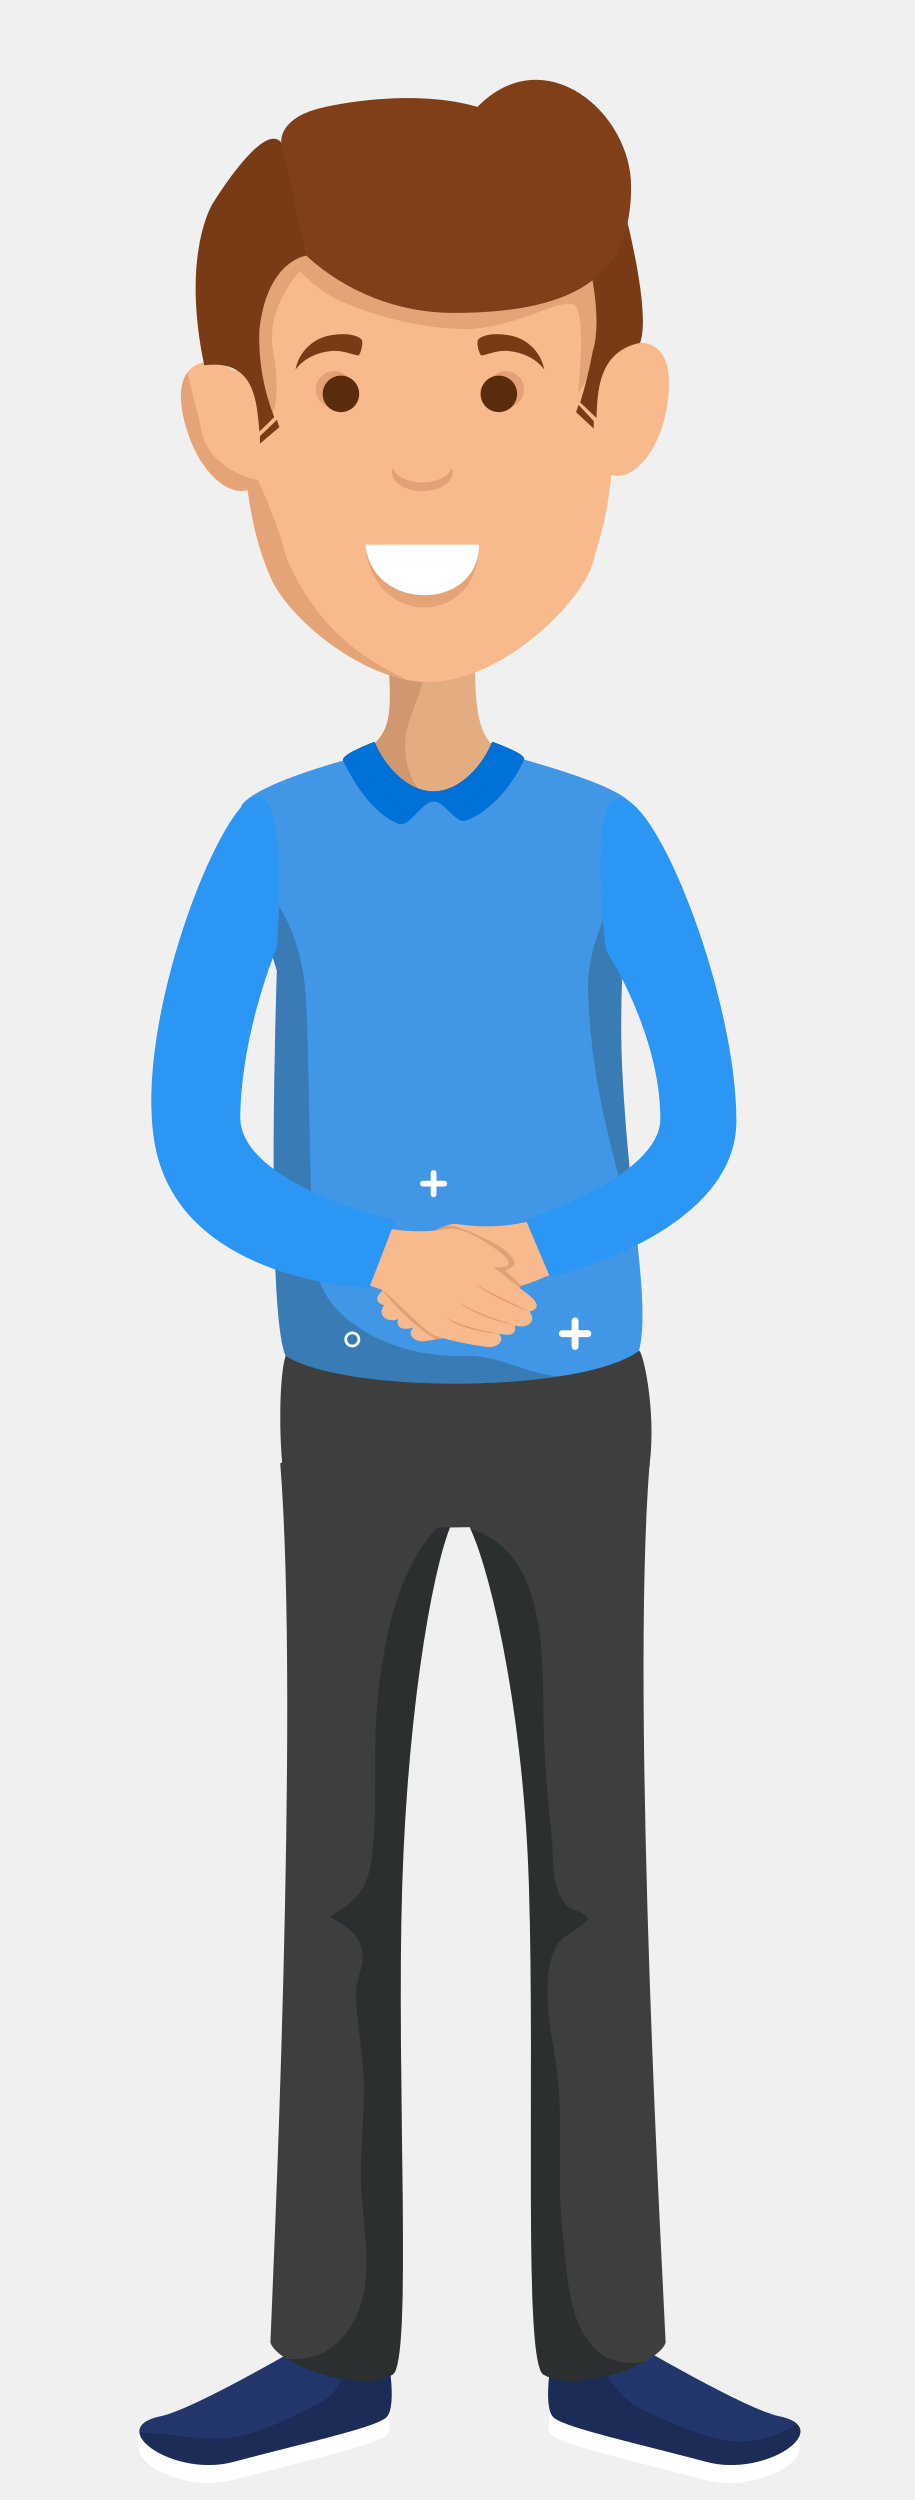
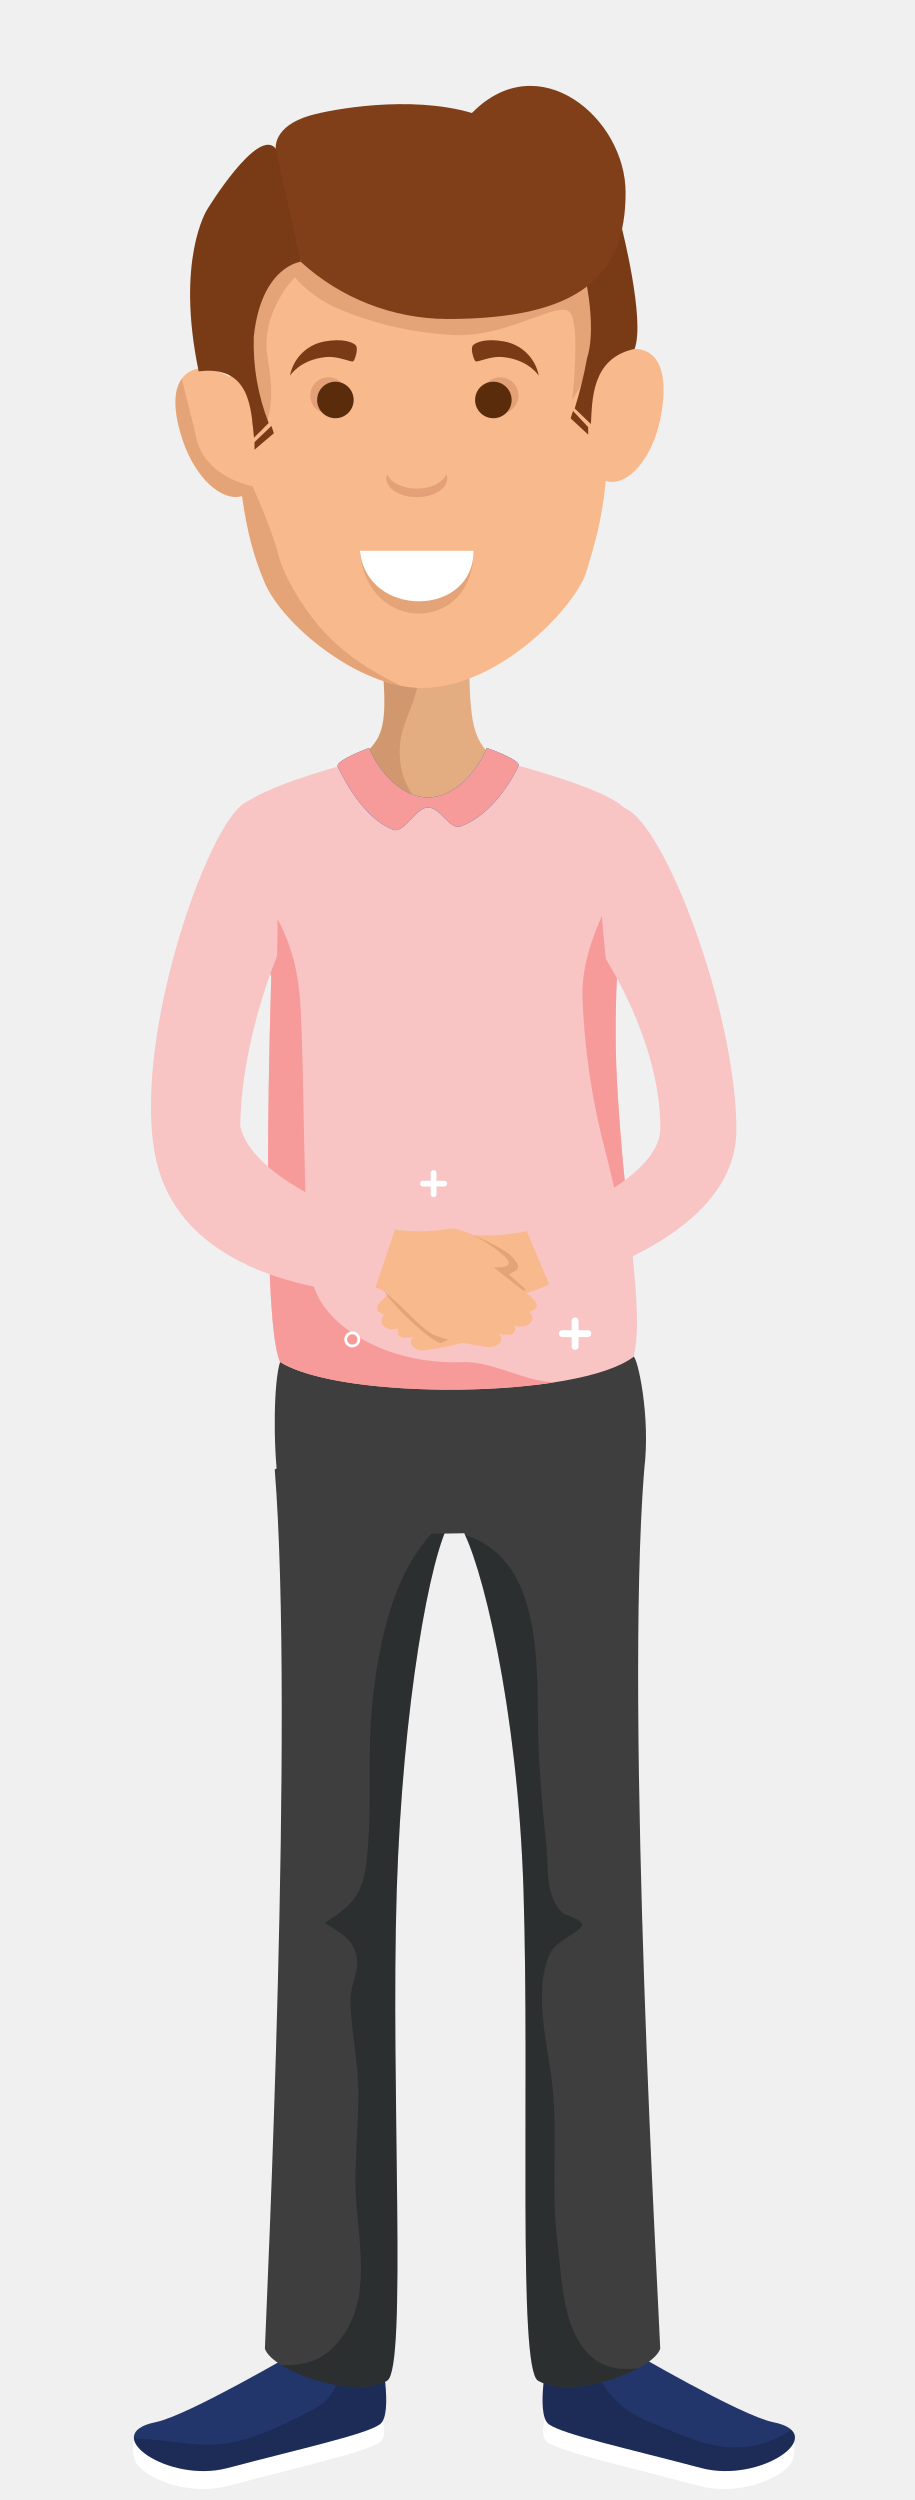
<svg xmlns="http://www.w3.org/2000/svg" viewBox="0 0 300.52 821.26">
  <defs>
-     <style>.cls-1{isolation:isolate;}.cls-2{fill:#fff;}.cls-3{fill:#22366b;}.cls-4{fill:#cfcfcf;}.cls-10,.cls-13,.cls-19,.cls-4,.cls-6,.cls-8{mix-blend-mode:multiply;}.cls-5{fill:#3e3e3e;}.cls-6{fill:#b7c1c6;}.cls-7{fill:#4197e5;}.cls-19,.cls-8{fill:#ddcfc9;}.cls-9{fill:#e3ac81;}.cls-10{fill:#ebe0da;}.cls-11{fill:#f8ba8c;}.cls-12{fill:#793b16;}.cls-13{fill:#eadbd8;}.cls-14{fill:#5b2c0b;}.cls-15{fill:#803e19;}.cls-16{fill:#0874b7;}.cls-17{fill:#2b96f4;}.cls-18{fill:#0071d6;}.cls-19{opacity:0.7;}.cls-20{fill:#ea966c;}.cls-21,.cls-22,.cls-23{fill:none;stroke:#fff;stroke-linecap:round;stroke-linejoin:round;}.cls-21{stroke-width:2.27px;}.cls-22{stroke-width:1.89px;}.cls-23{stroke-width:0.91px;}</style>
+     <style>.cls-1{isolation:isolate;}.cls-2{fill:#fff;}.cls-3{fill:#22366b;}.cls-4{fill:#cfcfcf;}.cls-10,.cls-13,.cls-4,.cls-6{mix-blend-mode:multiply;}.cls-5{fill:#3e3e3e;}.cls-6{fill:#b7c1c6;}.cls-7{fill:#f8c4c4;}.cls-8{fill:#f79a9a;}.cls-9{fill:#e3ac81;}.cls-10{fill:#ebe0da;}.cls-11{fill:#f8ba8c;}.cls-12{fill:#793b16;}.cls-13{fill:#eadbd8;}.cls-14{fill:#5b2c0b;}.cls-15{fill:#803e19;}.cls-16{fill:#0874b7;}.cls-17{fill:#2b96f4;}.cls-18,.cls-19,.cls-20{fill:none;stroke:#fff;stroke-linecap:round;stroke-linejoin:round;}.cls-18{stroke-width:2.27px;}.cls-19{stroke-width:1.89px;}.cls-20{stroke-width:0.91px;}</style>
  </defs>
  <g class="cls-1">
-     <g id="Layer_1" data-name="Layer 1">
-       <path class="cls-2" d="M76.57,814.67c24.38-6.45,45.14-11.14,50-14.34,3.3-2.16-.06-10.66-.06-10.66L100.23,776,45.79,798.84s-1.27,5.41,1,8.59C50.67,812.71,64.32,817.91,76.57,814.67Z" />
-       <path class="cls-2" d="M231.66,814.67c-24.38-6.45-45.14-11.14-50-14.34-3.3-2.16.06-10.66.06-10.66L208,776l54.43,22.89s1.28,5.41-1,8.59C257.55,812.71,243.9,817.91,231.66,814.67Z" />
-       <path class="cls-3" d="M232.16,808.76c-24.38-6.45-45.24-11-50-14.34s0-24.85,0-24.85l26.36.47s36.72,21.55,47.32,23.67C274.93,797.53,251.76,814,232.16,808.76Z" />
-       <path class="cls-4" d="M261.72,796.18A32.37,32.37,0,0,1,241.9,802c-5.9-.33-11.41-2.13-16.83-4.37-5.62-2.32-12.27-4.46-17.26-8-7.23-5.1-10.4-12.88-15.17-19.92l-10.5-.19s-4.78,21.5,0,24.85,25.64,7.89,50,14.34C248.81,813.17,268,802,261.72,796.18Z" />
-       <path class="cls-5" d="M153,499.37c6.7,10.52,18.82,59,20.74,119.64,2.06,65.48-1.92,157.25,4.78,161.07,11.27,6.44,37.75-3.34,40.14-10.51-.47-13.86-11.72-207.7-5.27-288.71C175.91,459.11,137.82,475.45,153,499.37Z" />
-       <path class="cls-6" d="M194.18,770.24c-7.83-9.22-7.93-25-9.31-36.42-2.2-18.15.52-35.87-2-54.08-1.63-11.84-5.71-28.63-.38-39.94,1.86-4,7.39-5.72,10.23-8.72,1.9-2-4.25-3.65-5.5-4.37-1.75-1-2.95-3.21-3.7-5-2.31-5.43-1.66-12.55-2.28-18.31-1.07-9.82-1.92-19.66-2.42-29.53-1.17-22.77,3.56-63-24.21-71.57,6.86,14.79,17.4,60.46,19.17,116.68,2.06,65.48-1.92,157.25,4.78,161.07,8,4.58,23.67,1,32.94-4.08C205.11,776.75,199,775.91,194.18,770.24Z" />
-       <path class="cls-3" d="M76.57,808.76c24.38-6.45,45.24-11,50-14.34s0-24.85,0-24.85l-26.36.47s-36.72,21.55-47.32,23.67C33.79,797.53,57,814,76.57,808.76Z" />
-       <path class="cls-4" d="M126.59,769.57l-14,.25a15.91,15.91,0,0,1-7.93,19.72c-8.18,4.25-17.56,9-26.58,10.83-10.13,2.11-20.83-1-31-1.24a3.31,3.31,0,0,1-1.3-.29c.2,5.95,16.44,13.72,30.78,9.92,24.38-6.45,45.24-11,50-14.34S126.59,769.57,126.59,769.57Z" />
-       <path class="cls-5" d="M149.86,497.54c-6.69,10.52-15.8,60.78-17.72,121.47-2.06,65.48,3.53,157.25-3.16,161.07-11.28,6.44-37.76-3.34-40.15-10.51.49-14.3,9.72-207.4,3.23-288.84C129.58,459,165.09,473.62,149.86,497.54Z" />
-       <path class="cls-6" d="M149.86,497.54c.49-.78.93-1.54,1.32-2.29-19.23,13-24.76,40.2-27.08,62.33-1.63,15.55-.18,31-1.4,46.53-.48,6.07-.91,13.23-5,18.15-2.58,3.14-5.9,5.3-9.29,7.41,3.52,2.35,7.76,4.3,9.51,8,3.34,7-1.24,11-1,18,.31,10.15,2.63,20.09,2.61,30.27s-1.13,20.53-.92,30.79c.31,15.07,5.45,33.8-3.43,47.48-6,9.24-12.53,10.88-21,10.75,8.91,5.56,26.2,10,34.75,5.12,6.69-3.82,1.1-95.59,3.16-161.07C134.06,558.32,143.17,508.06,149.86,497.54Z" />
-       <path class="cls-5" d="M93.27,485.79c-1.88-13.87-1.47-34.4.56-40.38s112.94-18.24,116.11-1.69c1.25.06,5.67,19.45,3.49,37.14C210.21,506.94,96.38,508.72,93.27,485.79Z" />
-       <path class="cls-7" d="M209.94,443.72c-18.26,13.89-96.16,14.32-116.11,1.69-6.68-14.59-2.89-126.52-2.89-126.52S75.19,269.14,79.75,264c9.28-10.5,63.53-21.76,63.53-21.76S201,255,207.31,264c3.06,4.39-5.13,45-2.83,88.87C206.92,399.27,213.73,427.75,209.94,443.72Z" />
-       <path class="cls-8" d="M193.14,325.68a231.85,231.85,0,0,0,7.65,51c2.09,8.12,3.81,16.33,5.9,24.44a60.25,60.25,0,0,0,2.78,7.91c-1.53-14.81-3.79-33.3-5-56.17-1.39-26.4,1-51.6,2.5-68.46C199.85,297.32,192.71,311.45,193.14,325.68Z" />
-       <path class="cls-8" d="M153.69,445.47c-25,.9-44.8-11.75-48.76-24.87s-2.83-69.46-4.55-94.13c-1.19-17-7.55-30.54-18.73-41.23,3.55,15.51,9.29,33.65,9.29,33.65s-3.79,111.93,2.89,126.52c14.48,9.16,59.48,11.45,90.06,6.7C173.43,451.67,163.72,445.11,153.69,445.47Z" />
-       <path class="cls-9" d="M168.25,248.41s-7.18,12.73-24.29,12.73a34,34,0,0,1-26.25-12.61s3.23-1.18,7.07-6.32,4.33-12.36,1.38-37.81c-3.66-31.56,28.72-34.23,30.05-6.45-.8,32.2.28,39.67,4.3,45.35C163.27,247.21,168.25,248.41,168.25,248.41Z" />
-       <path class="cls-10" d="M133.38,241.07c1.12-8.51,11-21.63,2.47-29.14a21.86,21.86,0,0,0-9.37-4.66c2.59,23.12,2.1,29.86-1.7,34.94s-7.07,6.32-7.07,6.32A39.79,39.79,0,0,0,138.06,260C134.21,255.22,132.38,248.67,133.38,241.07Z" />
-       <path class="cls-11" d="M211.74,112.71c-2.39-.42-5.66.56-8.79,2.53.22-8.65.36-17.75.49-27.39.5-34.42-35.72-51.46-65.7-47.94C100.32,44.32,75.05,59.56,75.87,90c.21,8,.65,19.34,1.48,31.84-4.06-2.44-8.54-3.47-11.42-2.54-7.41,2.38-8.14,11.45-4.06,23.49S74.55,163,81.29,161c1.82,12.55,3.87,19.76,7.33,28.14,5.81,14.06,31,34.88,51.77,34.88,25.34,0,50.75-26.94,54.12-38.4,2.89-9.81,5.05-16.63,6.32-29.66a5.68,5.68,0,0,0,.7.22c7,1.34,14.67-8,17.22-20.71C221.26,122.93,219.39,114,211.74,112.71Z" />
-       <path class="cls-10" d="M105.92,202.85c-4.75-5.83-10.86-15.29-12.65-22.57-2.06-8.38-8.53-22.59-8.53-22.59s-16.33-2.78-18.66-16.9c-.26-1.59-4.34-16.93-4.49-18.52-3.13,4.12-2.77,11.47.28,20.49C66,154.81,74.55,162.94,81.3,161c1.81,12.55,3.86,19.76,7.32,28.14,5.17,12.51,25.71,30.35,44.78,34.14C122.87,218.11,113.3,211.91,105.92,202.85Z" />
-       <path class="cls-10" d="M203.31,97c-3.73-10.18-2.38-20-11.23-22.38-5.72-1.52-31.76,21.06-37.46,19.43-12.69-3.62-23.34-8.25-33.41-16.8-3.09-2.62-8.79-7.32-12.75-3.43-2.53,2.49-8.6-2.78-10,.44-3.34,7.58-8-2.13-13.28,4.39-1.64,2-4,13.08-5.91,14.79-2.92,2.65,4.73,23.88,5.06,27.41a136.29,136.29,0,0,1,.26,16.78c.27-.31,2.59,2.77,2.85,2.44,4.73-5.82,3.6-17.27,2.31-24.43C87,100.72,98.59,89.09,98.59,89.09A40.8,40.8,0,0,0,112,99a111.84,111.84,0,0,0,39,9.09c17.48.85,34.48-11.61,38.06-7.49s.76,28.76.76,28.76S206,104.23,203.31,97Z" />
-       <path class="cls-12" d="M100.59,84s-.06-25.24-8.2-37.2C86.5,39.46,69.84,66.91,69.84,66.91S59.4,83.3,67.08,120c17-2.15,17.18,12.31,18.16,21.79C87,140.07,90.08,137,90.08,137a71,71,0,0,1-4.9-28.39C87.64,85.44,100.59,84,100.59,84Z" />
-       <path class="cls-12" d="M193.13,84.91s5.14,19.44,1.54,30.7a139.3,139.3,0,0,1-4.07,16.59l5.33,5.11c.44-7.73.08-21.7,14.34-24.68,3.57-9.56-4.34-40.33-4.34-40.33Z" />
-       <path class="cls-12" d="M118,116.57c-.54.85-4.65-1.75-9.31-1.25-8.43.91-11.62,6.12-11.62,6.12a14.09,14.09,0,0,1,11.61-11.31c5.75-1,8.87.25,9.92,1.21S118.53,115.73,118,116.57Z" />
-       <path class="cls-10" d="M120,179.05c2.21,27.61,37.37,27.11,37.37,0Z" />
-       <path class="cls-13" d="M138.71,158.53c-4.74,0-8.69-2.05-9.72-4.8a4.18,4.18,0,0,0-.26,1.4c0,3.42,4.47,6.19,10,6.19s10-2.77,10-6.19a4,4,0,0,0-.26-1.4C147.4,156.48,143.44,158.53,138.71,158.53Z" />
-       <path class="cls-13" d="M115.73,127.93a6,6,0,1,1-6-6A6,6,0,0,1,115.73,127.93Z" />
-       <path class="cls-14" d="M118,129.39a6,6,0,1,1-6-6A6,6,0,0,1,118,129.39Z" />
-       <path class="cls-12" d="M157.87,116.57c.55.85,4.66-1.75,9.31-1.25,8.44.91,11.62,6.12,11.62,6.12a14.08,14.08,0,0,0-11.6-11.31c-5.75-1-8.88.25-9.93,1.21S157.33,115.73,157.87,116.57Z" />
-       <path class="cls-13" d="M160.13,127.93a6,6,0,1,0,6-6A6,6,0,0,0,160.13,127.93Z" />
-       <path class="cls-14" d="M157.87,129.39a6,6,0,1,0,6-6A6,6,0,0,0,157.87,129.39Z" />
-       <path class="cls-15" d="M207.32,61.31c0,27.48-15.18,41.49-58.64,41.49A71.8,71.8,0,0,1,100.59,84l-8.2-37.2s-1-7.3,11.28-10.86c6.7-1.94,32.68-6.86,53.17-.82C178.8,12.68,207.37,36.86,207.32,61.31Z" />
-       <path class="cls-16" d="M161.71,243.69c-3.08,7.65-10.57,16.3-19.33,16.3s-16.25-8.65-19.34-16.3c0,0-11.21,4.16-10.3,6.1,3.62,7.74,10.19,17.79,18.24,20.79,3.55,1.33,7.44-7.33,11.46-7.33,3.86,0,7.18,7.48,10.6,6.26,8.36-3,15.46-12,19.11-20C173,247.64,161.71,243.69,161.71,243.69Z" />
-       <polygon class="cls-12" points="195.03 140.79 189.25 135.42 190.05 133 195.03 138.31 195.03 140.79" />
-       <polygon class="cls-12" points="85.4 145.73 91.77 140.33 90.98 137.91 85.4 143.25 85.4 145.73" />
-       <path class="cls-2" d="M120.05,178.93c2.2,22.35,37.31,21.95,37.31,0Z" />
-       <path class="cls-17" d="M114.3,248l-.12-.12S121.63,245.81,114.3,248Z" />
-       <path class="cls-18" d="M161.71,243.69c-3.08,7.65-10.57,16.3-19.33,16.3s-16.25-8.65-19.34-16.3c0,0-11.21,4.16-10.3,6.1,3.62,7.74,10.19,17.79,18.24,20.79,3.55,1.33,7.44-7.33,11.46-7.33,3.86,0,7.18,7.48,10.6,6.26,8.36-3,15.46-12,19.11-20C173,247.64,161.71,243.69,161.71,243.69Z" />
-       <path class="cls-11" d="M201.3,292.94c15.64,3.87,21.29,7.62,30.3,75.65l0,.27a27.17,27.17,0,0,1-9.41,22.66c-11.29,9.7-30.5,24.24-50.79,30.86-5.37,4.07-11.55,12.07-15.09,14.15s-14.38,3.74-17.05,4.07-5.84-2-3.53-4.44c-4.09,1-5.53-.23-5-2.84-3.14,1.37-7.18-1.08-4.54-4.51-1.57-.56-4.45-1.73.38-5.68S137,414.45,137,414.45s-6.08.52-4.4-2.37,12.56-10.45,17.28-10,34.27,7.25,71.79-29c-2.85-9.57-10-35.84-10-35.84" />
-       <path class="cls-19" d="M142.2,404.79s3.65-3,7.5-1.89,14.26,5.7,17,8.45,2.73,4.13,1.49,4.85-2.21,1.24-2.21,1.24l5.48,4.94-2.31,1.92S144.74,440.56,143.35,440c-4.58-1.88-12.79-10.32-12.79-10.32s-5-5.62-5.24-6S142.2,404.79,142.2,404.79Z" />
-       <path class="cls-11" d="M89.88,285.24c-16.7,3.62-21.51,15.22-30,83.38l0,.26a26.63,26.63,0,0,0,9.74,22.32c12.15,9.92,33.41,25.32,55.71,32.45,5.84,4.19,12.59,12.32,16.43,14.48s15.48,4,18.35,4.37,6.22-1.93,3.7-4.39c4.4,1.05,5.93-.14,5.31-2.77,3.39,1.43,7.69-1,4.79-4.45,1.68-.53,4.75-1.66-.5-5.71s-11.27-8.9-11.27-8.9,6.53.63,4.68-2.3-13.65-10.7-18.7-10.36-31.72,8-72.56-29c2.9-9.55,8.34-51.13,8.34-51.13" />
-       <path class="cls-20" d="M163.8,438.11a42.57,42.57,0,0,1-4.64-.56c-1.53-.26-3.06-.61-4.57-1a33.58,33.58,0,0,1-4.42-1.55,16,16,0,0,1-4-2.41,22.55,22.55,0,0,0,4.15,2.05,42.72,42.72,0,0,0,4.41,1.42c1.49.43,3,.77,4.51,1.11S162.27,437.81,163.8,438.11Z" />
-       <path class="cls-20" d="M169.12,435.34c-1.68-.32-3.33-.76-5-1.23s-3.25-1-4.85-1.63a41.44,41.44,0,0,1-4.66-2.12,14.59,14.59,0,0,1-4.1-3,18.21,18.21,0,0,0,4.29,2.69c1.52.73,3.07,1.41,4.66,2s3.17,1.19,4.78,1.74S167.5,434.81,169.12,435.34Z" />
-       <path class="cls-20" d="M173.9,430.89c-1.58-.58-3.14-1.22-4.68-1.89s-3.07-1.4-4.59-2.13-3-1.53-4.47-2.38A24.66,24.66,0,0,1,156,421.6a38.64,38.64,0,0,0,4.35,2.55c1.49.77,3,1.53,4.5,2.26C167.86,427.92,170.91,429.34,173.9,430.89Z" />
-       <path class="cls-17" d="M180.68,419.55l-8-18.92s44.24-14,44.24-33.11c0-28.18-17.86-55.35-17.86-55.35s-6.89-55.09,6.26-49.67S241.75,329.24,241.91,368C242.06,405.6,180.68,419.55,180.68,419.55Z" />
-       <path class="cls-17" d="M121.26,423.11,129.79,401s-51.15-12-50.87-34.17C79.28,338.6,91,311.19,91,311.19s4.39-55.53-8.29-49.06-40.34,79.16-31.2,116.8C61.84,421.49,121.26,423.11,121.26,423.11Z" />
-       <line class="cls-21" x1="188.92" y1="433.91" x2="188.92" y2="442.31" />
-       <line class="cls-21" x1="193.12" y1="438.11" x2="184.72" y2="438.11" />
-       <line class="cls-22" x1="142.44" y1="385.33" x2="142.44" y2="392.33" />
-       <line class="cls-22" x1="145.94" y1="388.83" x2="138.94" y2="388.83" />
-       <circle class="cls-23" cx="115.73" cy="440.01" r="2.16" />
+     <g id="OBJECT">
+       <path class="cls-2" d="M74.76,816.67c24.38-6.46,45.14-11.14,50-14.34,3.3-2.16-.06-10.67-.06-10.67L98.42,778,44,800.84s-1.26,5.41,1,8.59C48.87,814.71,62.51,819.91,74.76,816.67Z" />
+       <path class="cls-2" d="M229.85,816.67c-24.38-6.46-45.14-11.14-50-14.34-3.3-2.16.07-10.67.07-10.67L206.19,778l54.43,22.89s1.28,5.41-1,8.59C255.75,814.71,242.1,819.91,229.85,816.67Z" />
+       <path class="cls-3" d="M230.35,810.76c-24.37-6.46-45.24-11-50-14.34s0-24.86,0-24.86l26.36.48S243.41,793.58,254,795.7C273.12,799.53,250,815.94,230.35,810.76Z" />
+       <path class="cls-4" d="M259.91,798.18A32.37,32.37,0,0,1,240.09,804c-5.9-.33-11.4-2.13-16.83-4.37-5.62-2.32-12.27-4.46-17.26-8-7.22-5.1-10.39-12.88-15.17-19.92l-10.5-.2s-4.78,21.51,0,24.86,25.65,7.88,50,14.34C247,815.16,266.21,804,259.91,798.18Z" />
+       <path class="cls-5" d="M151.24,501.37c6.69,10.52,18.82,59,20.73,119.64,2.06,65.48-1.91,157.25,4.78,161.07,11.27,6.44,37.76-3.34,40.14-10.52-.47-13.85-11.72-207.7-5.27-288.71C174.11,461.11,136,477.44,151.24,501.37Z" />
+       <path class="cls-6" d="M192.37,772.24c-7.83-9.22-7.92-25-9.31-36.42-2.2-18.15.53-35.88-2-54.09-1.64-11.83-5.71-28.62-.39-39.93,1.86-4,7.39-5.72,10.24-8.72,1.9-2-4.26-3.65-5.51-4.37-1.75-1-2.94-3.21-3.69-5-2.32-5.43-1.66-12.55-2.29-18.31-1.07-9.82-1.92-19.66-2.42-29.53-1.17-22.77,3.57-63-24.21-71.58,6.86,14.8,17.4,60.47,19.17,116.69,2.06,65.48-1.91,157.25,4.78,161.07,8,4.57,23.67,1,32.94-4.08C203.3,778.75,197.18,777.91,192.37,772.24Z" />
+       <path class="cls-3" d="M74.76,810.76c24.38-6.46,45.24-11,50-14.34s0-24.86,0-24.86L98.42,772S61.7,793.58,51.11,795.7C32,799.53,55.16,815.94,74.76,810.76Z" />
+       <path class="cls-4" d="M124.78,771.56l-14,.26a15.91,15.91,0,0,1-7.93,19.72c-8.18,4.25-17.56,9-26.58,10.83-10.13,2.11-20.82-1-31-1.25a3.31,3.31,0,0,1-1.3-.28c.2,5.94,16.44,13.71,30.78,9.92,24.38-6.46,45.24-11,50-14.34S124.78,771.56,124.78,771.56Z" />
+       <path class="cls-5" d="M148.05,499.54c-6.69,10.51-15.8,60.78-17.71,121.47-2.06,65.48,3.52,157.25-3.17,161.07-11.27,6.44-37.76-3.34-40.15-10.52.5-14.29,9.72-207.4,3.23-288.83C127.77,461,163.28,475.61,148.05,499.54Z" />
+       <path class="cls-6" d="M148.05,499.54c.49-.78.93-1.54,1.32-2.3-19.23,13-24.76,40.2-27.08,62.34-1.63,15.55-.18,31-1.4,46.53-.47,6.07-.91,13.23-5,18.15-2.58,3.13-5.9,5.3-9.29,7.41,3.52,2.34,7.76,4.3,9.51,8,3.34,7-1.24,11-1,18,.31,10.14,2.64,20.09,2.61,30.27s-1.13,20.53-.92,30.79c.31,15.07,5.45,33.79-3.42,47.48-6,9.23-12.54,10.88-21,10.74,8.9,5.57,26.19,10,34.74,5.13,6.69-3.82,1.11-95.59,3.17-161.07C132.25,560.32,141.36,510.05,148.05,499.54Z" />
+       <path class="cls-5" d="M91.46,487.79c-1.88-13.87-1.47-34.4.56-40.38S205,429.17,208.14,445.72c1.24.06,5.67,19.45,3.48,37.13C208.4,508.94,94.57,510.72,91.46,487.79Z" />
+       <path class="cls-7" d="M208.14,445.72C189.87,459.61,112,460,92,447.41c-6.68-14.59-2.89-126.52-2.89-126.52S73.38,271.14,77.94,266c9.28-10.5,63.53-21.76,63.53-21.76S199.19,257,205.5,266c3.07,4.39-5.13,45-2.83,88.87C205.11,401.27,211.92,429.75,208.14,445.72Z" />
+       <path class="cls-8" d="M191.34,327.68a231.33,231.33,0,0,0,7.64,51c2.09,8.12,3.82,16.33,5.91,24.44a60.72,60.72,0,0,0,2.77,7.91c-1.53-14.81-3.79-33.31-5-56.17-1.38-26.4,1-51.61,2.51-68.46C198,299.31,190.91,313.45,191.34,327.68Z" />
+       <path class="cls-8" d="M151.88,447.47c-25,.9-44.8-11.75-48.75-24.87s-2.84-69.46-4.56-94.13c-1.19-17-7.54-30.54-18.72-41.23,3.54,15.51,9.28,33.65,9.28,33.65S85.34,432.82,92,447.41c14.48,9.16,59.48,11.44,90.06,6.7C171.63,453.67,161.91,447.11,151.88,447.47Z" />
+       <path class="cls-9" d="M166.45,250.41s-7.19,12.72-24.3,12.72a34,34,0,0,1-26.25-12.61s3.23-1.17,7.07-6.31,4.33-12.36,1.38-37.81c-3.65-31.56,28.72-34.23,30.06-6.45-.81,32.2.27,39.67,4.29,45.35C161.46,249.2,166.45,250.41,166.45,250.41Z" />
+       <path class="cls-10" d="M131.57,243.07c1.12-8.51,11-21.63,2.47-29.14a21.86,21.86,0,0,0-9.37-4.66c2.59,23.11,2.1,29.86-1.7,34.94s-7.07,6.31-7.07,6.31A39.77,39.77,0,0,0,136.25,262C132.41,257.22,130.58,250.66,131.57,243.07Z" />
+       <path class="cls-11" d="M209.93,114.71c-2.39-.42-5.66.56-8.78,2.52.21-8.64.35-17.75.49-27.38.49-34.42-35.73-51.47-65.7-47.94C98.51,46.31,73.25,61.56,74.06,92c.21,8,.65,19.35,1.48,31.85-4.05-2.44-8.53-3.47-11.41-2.55-7.42,2.39-8.14,11.46-4.07,23.5S72.74,164.94,79.49,163c1.81,12.55,3.86,19.76,7.32,28.14,5.81,14.06,31,34.87,51.78,34.87,25.34,0,50.75-26.93,54.12-38.39,2.88-9.81,5-16.63,6.31-29.67a4.41,4.41,0,0,0,.7.23c7,1.34,14.68-8,17.23-20.71C219.46,124.93,217.59,116,209.93,114.71Z" />
+       <path class="cls-10" d="M104.11,204.85c-4.75-5.83-10.86-15.29-12.65-22.57-2.06-8.38-8.53-22.59-8.53-22.59s-16.33-2.78-18.66-16.9c-.26-1.59-4.34-16.93-4.49-18.52-3.13,4.12-2.77,11.47.28,20.49,4.09,12.05,12.68,20.18,19.43,18.19,1.81,12.55,3.86,19.76,7.32,28.14,5.17,12.51,25.71,30.35,44.78,34.14C121.06,220.11,111.49,213.91,104.11,204.85Z" />
+       <path class="cls-10" d="M201.5,99c-3.73-10.17-2.38-20-11.22-22.37-5.73-1.53-31.77,21-37.47,19.43-12.69-3.62-23.34-8.25-33.41-16.8-3.08-2.62-8.78-7.33-12.74-3.44-2.54,2.5-8.6-2.78-10,.45-3.34,7.58-8-2.14-13.28,4.39-1.63,2-4,13.07-5.9,14.79-2.92,2.65,4.72,23.88,5.06,27.4a138.43,138.43,0,0,1,.26,16.79c.26-.32,2.58,2.77,2.85,2.44,4.72-5.83,3.59-17.27,2.3-24.43-2.68-14.89,8.87-26.52,8.87-26.52A40.69,40.69,0,0,0,110.14,101a111.61,111.61,0,0,0,39,9.08c17.48.86,34.48-11.6,38.06-7.48s.77,28.76.77,28.76S204.16,106.23,201.5,99Z" />
+       <path class="cls-12" d="M98.78,86s0-25.24-8.2-37.2C84.69,41.45,68,68.91,68,68.91S57.59,85.3,65.27,122c17-2.15,17.19,12.3,18.16,21.79,1.71-1.77,4.84-4.83,4.84-4.83a71.19,71.19,0,0,1-4.9-28.39C85.83,87.44,98.78,86,98.78,86Z" />
+       <path class="cls-12" d="M191.32,86.91s5.14,19.44,1.54,30.7a139.3,139.3,0,0,1-4.07,16.59l5.33,5.11c.45-7.73.08-21.7,14.35-24.68,3.57-9.57-4.35-40.33-4.35-40.33Z" />
+       <path class="cls-12" d="M116.18,118.57c-.55.85-4.66-1.76-9.31-1.25-8.44.91-11.62,6.12-11.62,6.12a14.08,14.08,0,0,1,11.6-11.31c5.75-1,8.87.25,9.93,1.21S116.72,117.72,116.18,118.57Z" />
+       <path class="cls-10" d="M118.22,181.05c2.2,27.6,37.36,27.11,37.36,0Z" />
+       <path class="cls-13" d="M136.9,160.52c-4.73,0-8.69-2.05-9.71-4.79a4,4,0,0,0-.27,1.4c0,3.42,4.47,6.19,10,6.19s10-2.77,10-6.19a4,4,0,0,0-.27-1.4C145.59,158.47,141.63,160.52,136.9,160.52Z" />
+       <path class="cls-13" d="M113.92,129.93a6,6,0,1,1-6-6A6,6,0,0,1,113.92,129.93Z" />
+       <path class="cls-14" d="M116.18,131.39a6,6,0,1,1-6-6A6,6,0,0,1,116.18,131.39Z" />
+       <path class="cls-12" d="M156.07,118.57c.54.85,4.65-1.76,9.3-1.25,8.44.91,11.63,6.12,11.63,6.12a14.09,14.09,0,0,0-11.61-11.31c-5.75-1-8.87.25-9.93,1.21S155.52,117.72,156.07,118.57Z" />
+       <path class="cls-13" d="M158.32,129.93a6,6,0,1,0,6-6A6,6,0,0,0,158.32,129.93Z" />
+       <path class="cls-14" d="M156.07,131.39a6,6,0,1,0,6-6A6,6,0,0,0,156.07,131.39Z" />
+       <path class="cls-15" d="M205.51,63.31c0,27.48-15.17,41.48-58.63,41.48A71.83,71.83,0,0,1,98.78,86l-8.2-37.2s-1-7.3,11.28-10.86c6.7-1.94,32.68-6.86,53.17-.82C177,14.68,205.56,38.86,205.51,63.31Z" />
+       <path class="cls-16" d="M159.9,245.68c-3.08,7.66-10.57,16.3-19.33,16.3s-16.25-8.64-19.33-16.3c0,0-11.22,4.17-10.31,6.11,3.62,7.74,10.19,17.79,18.24,20.79,3.55,1.33,7.45-7.33,11.46-7.33s7.18,7.48,10.61,6.26c8.36-3,15.45-12,19.1-20C171.19,249.64,159.9,245.68,159.9,245.68Z" />
+       <polygon class="cls-12" points="193.22 142.79 187.45 137.42 188.24 135 193.22 140.31 193.22 142.79" />
+       <polygon class="cls-12" points="83.6 147.73 89.96 142.33 89.17 139.91 83.6 145.24 83.6 147.73" />
+       <path class="cls-2" d="M118.24,180.93c2.2,22.34,37.32,21.94,37.32,0Z" />
+       <path class="cls-17" d="M112.49,250l-.12-.12S119.82,247.81,112.49,250Z" />
+       <path class="cls-8" d="M159.9,245.68c-3.08,7.66-10.57,16.3-19.33,16.3s-16.25-8.64-19.33-16.3c0,0-11.22,4.17-10.31,6.11,3.62,7.74,10.19,17.79,18.24,20.79,3.55,1.33,7.45-7.33,11.46-7.33s7.18,7.48,10.61,6.26c8.36-3,15.45-12,19.1-20C171.19,249.64,159.9,245.68,159.9,245.68Z" />
+       <path class="cls-11" d="M201.3,295.94c15.64,3.87,21.29,7.62,30.3,75.65v.27a27.17,27.17,0,0,1-9.41,22.66c-11.29,9.7-30.5,24.24-50.79,30.86-5.37,4.07-11.55,12.07-15.09,14.15s-14.38,3.74-17.05,4.07-5.84-2-3.53-4.44c-4.09,1-5.53-.23-5-2.84-3.14,1.37-7.18-1.08-4.54-4.51-1.57-.56-4.45-1.73.38-5.68S137,417.45,137,417.45s-6.08.52-4.4-2.37,12.56-10.45,17.28-10,34.27,7.25,71.79-29c-2.85-9.57-10-35.84-10-35.84" />
+       <path class="cls-10" d="M143.42,406s3.65-3,7.5-1.89,14.26,5.7,17,8.45,2.73,4.13,1.49,4.85-2.21,1.24-2.21,1.24l5.48,4.94-2.31,1.92s-24.41,16.26-25.8,15.7c-4.58-1.88-12.79-10.32-12.79-10.32s-5-5.62-5.24-6S143.42,406,143.42,406Z" />
+       <path class="cls-11" d="M89.88,285.24c-16.7,3.62-21.51,15.22-30,83.38v.26a26.63,26.63,0,0,0,9.74,22.32c12.15,9.92,33.41,25.32,55.71,32.45,5.84,4.19,12.59,12.32,16.43,14.48s15.48,4,18.35,4.37,6.22-1.93,3.7-4.39c4.4,1.05,5.93-.14,5.31-2.77,3.39,1.43,7.69-1,4.79-4.45,1.68-.53,4.75-1.66-.5-5.71s-11.27-8.9-11.27-8.9,6.53.63,4.68-2.3-13.65-10.7-18.7-10.36-31.72,8-72.56-29c2.9-9.55,8.34-51.13,8.34-51.13" />
+       <path class="cls-7" d="M180.68,422.55l-8-18.92s44.24-14,44.24-33.11c0-28.18-17.86-55.35-17.86-55.35s-6.89-55.09,6.26-49.67,36.43,66.74,36.59,105.5C242.06,408.6,180.68,422.55,180.68,422.55Z" />
+       <path class="cls-7" d="M122.63,425l7.16-21s-46.68-13.81-50.87-34.17C79.28,341.6,91,314.19,91,314.19s2.41-57-10.27-50.57S42.37,344.29,51.51,381.93C61.84,424.49,122.63,425,122.63,425Z" />
+       <line class="cls-18" x1="188.92" y1="433.91" x2="188.92" y2="442.31" />
+       <line class="cls-18" x1="193.12" y1="438.11" x2="184.72" y2="438.11" />
+       <line class="cls-19" x1="142.44" y1="385.33" x2="142.44" y2="392.33" />
+       <line class="cls-19" x1="145.94" y1="388.83" x2="138.94" y2="388.83" />
+       <circle class="cls-20" cx="115.73" cy="440.01" r="2.16" />
    </g>
  </g>
</svg>
